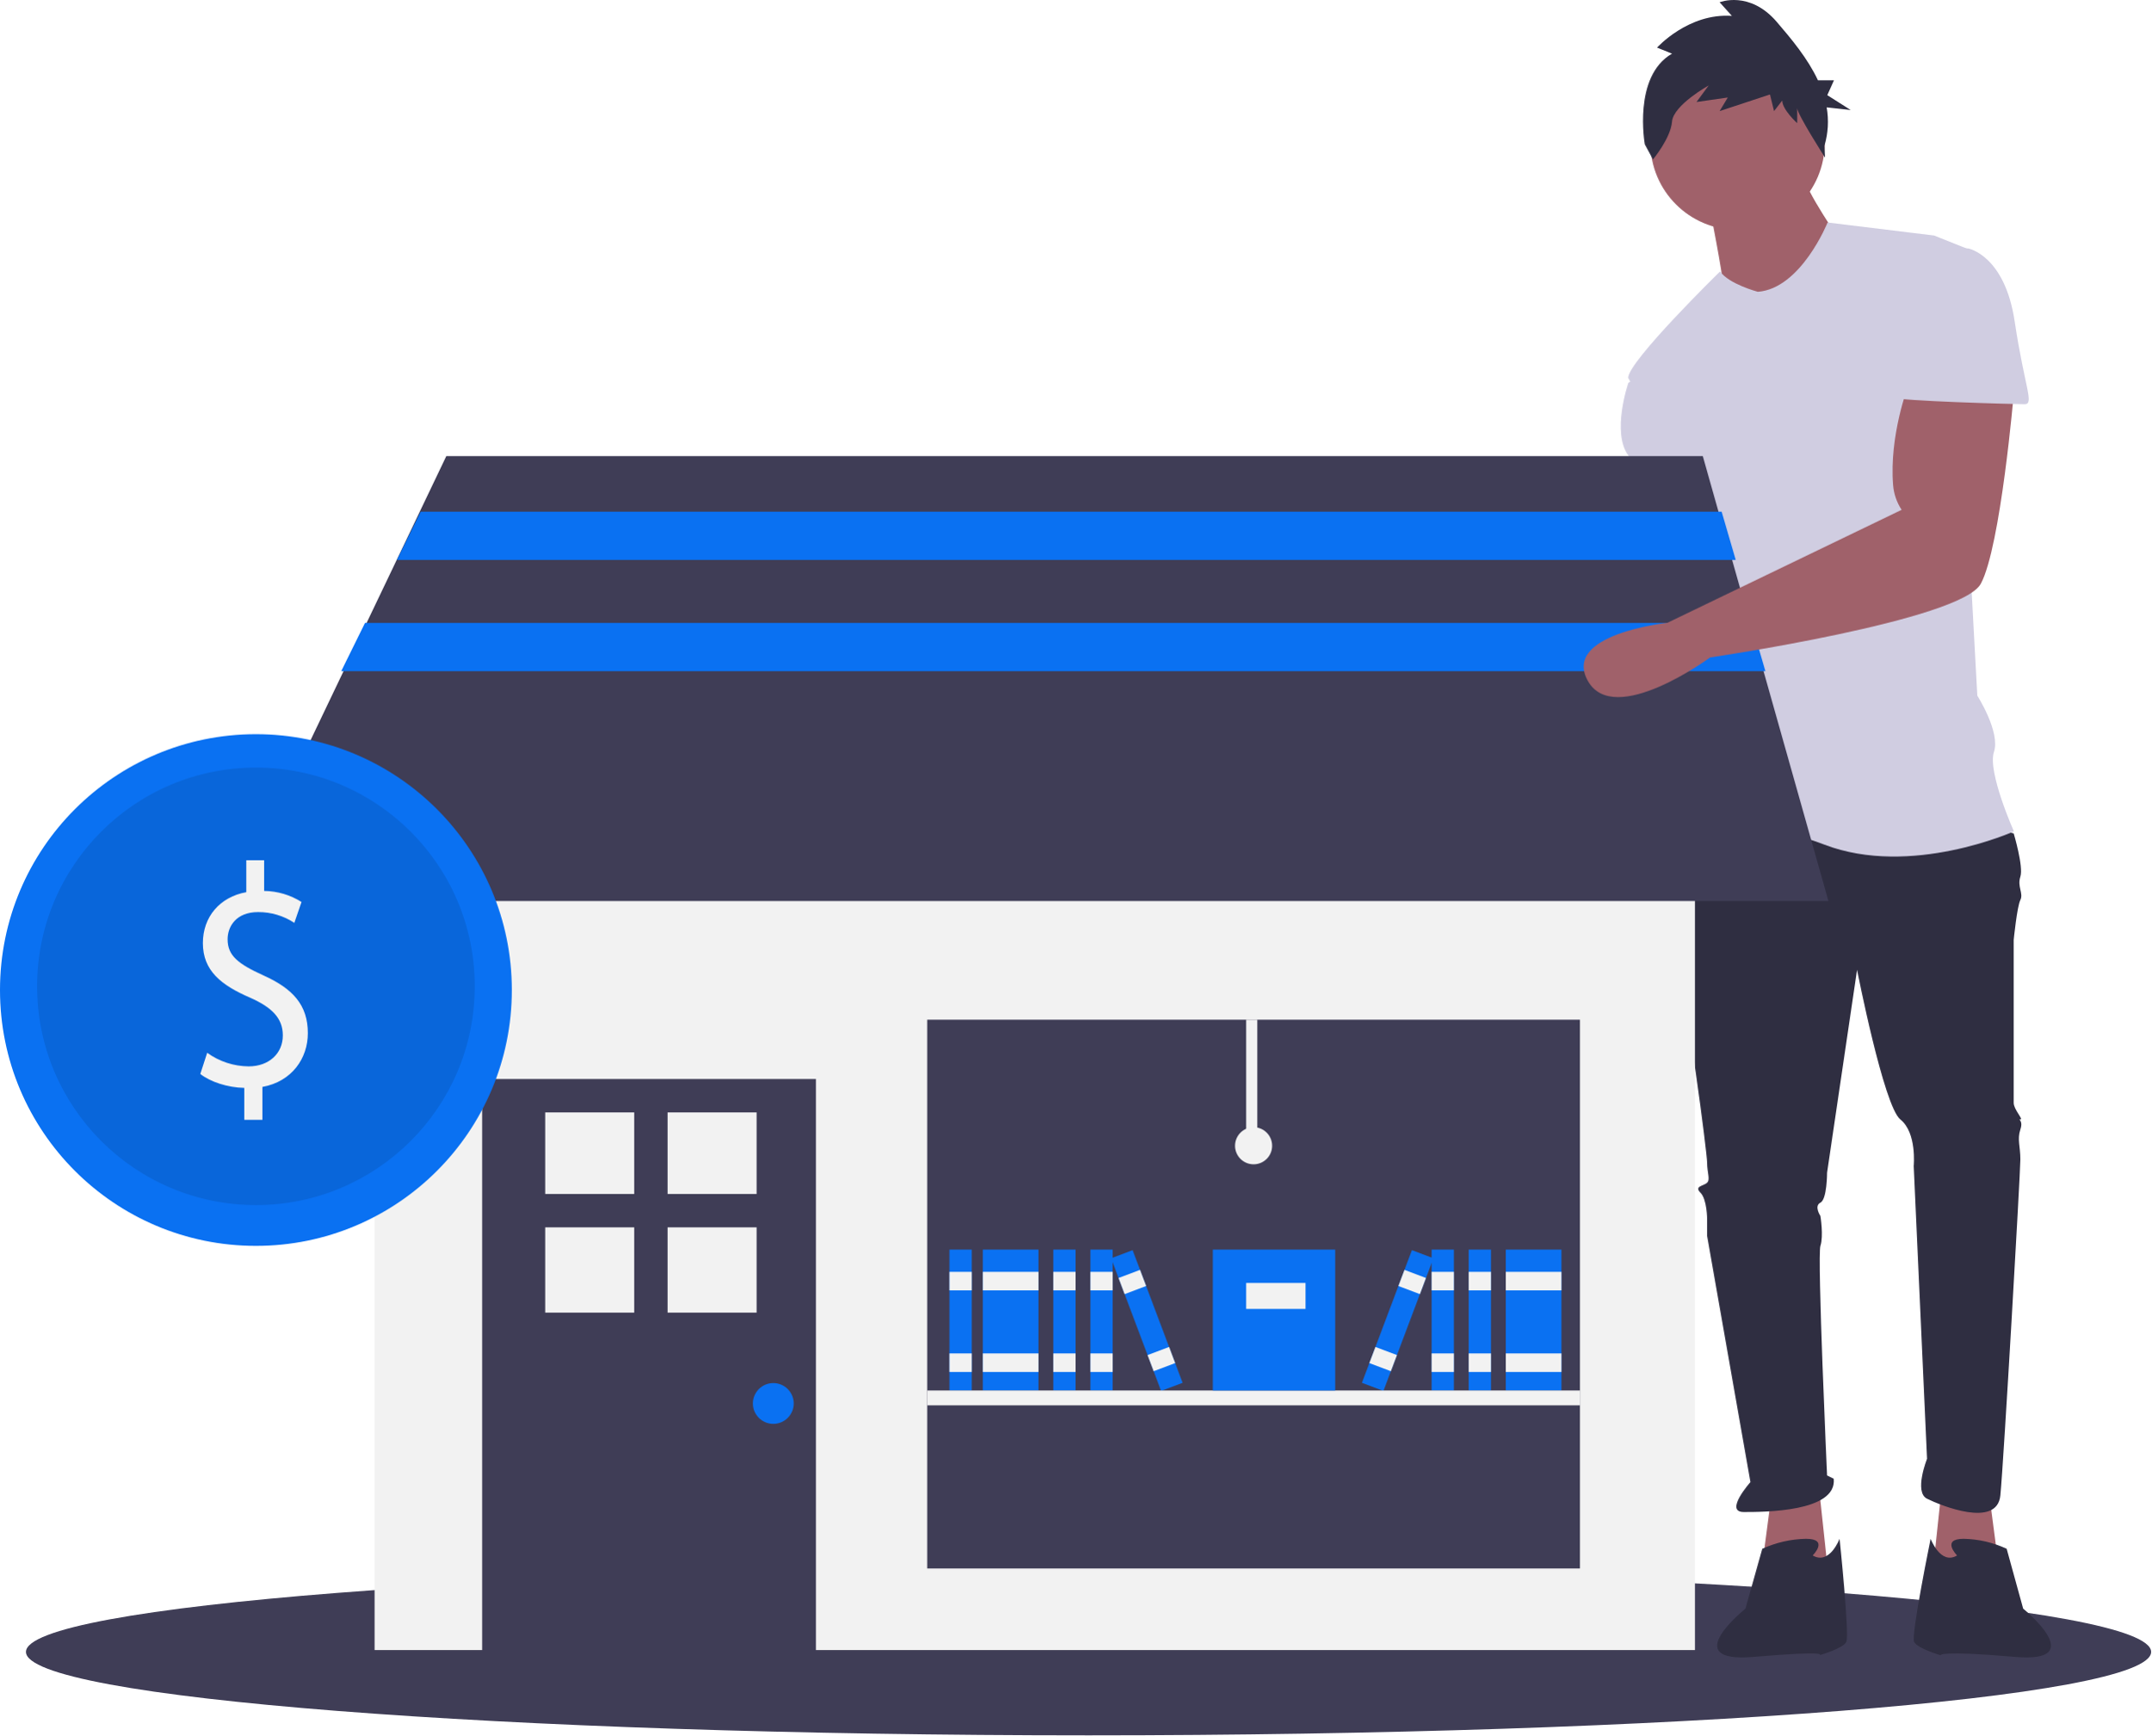
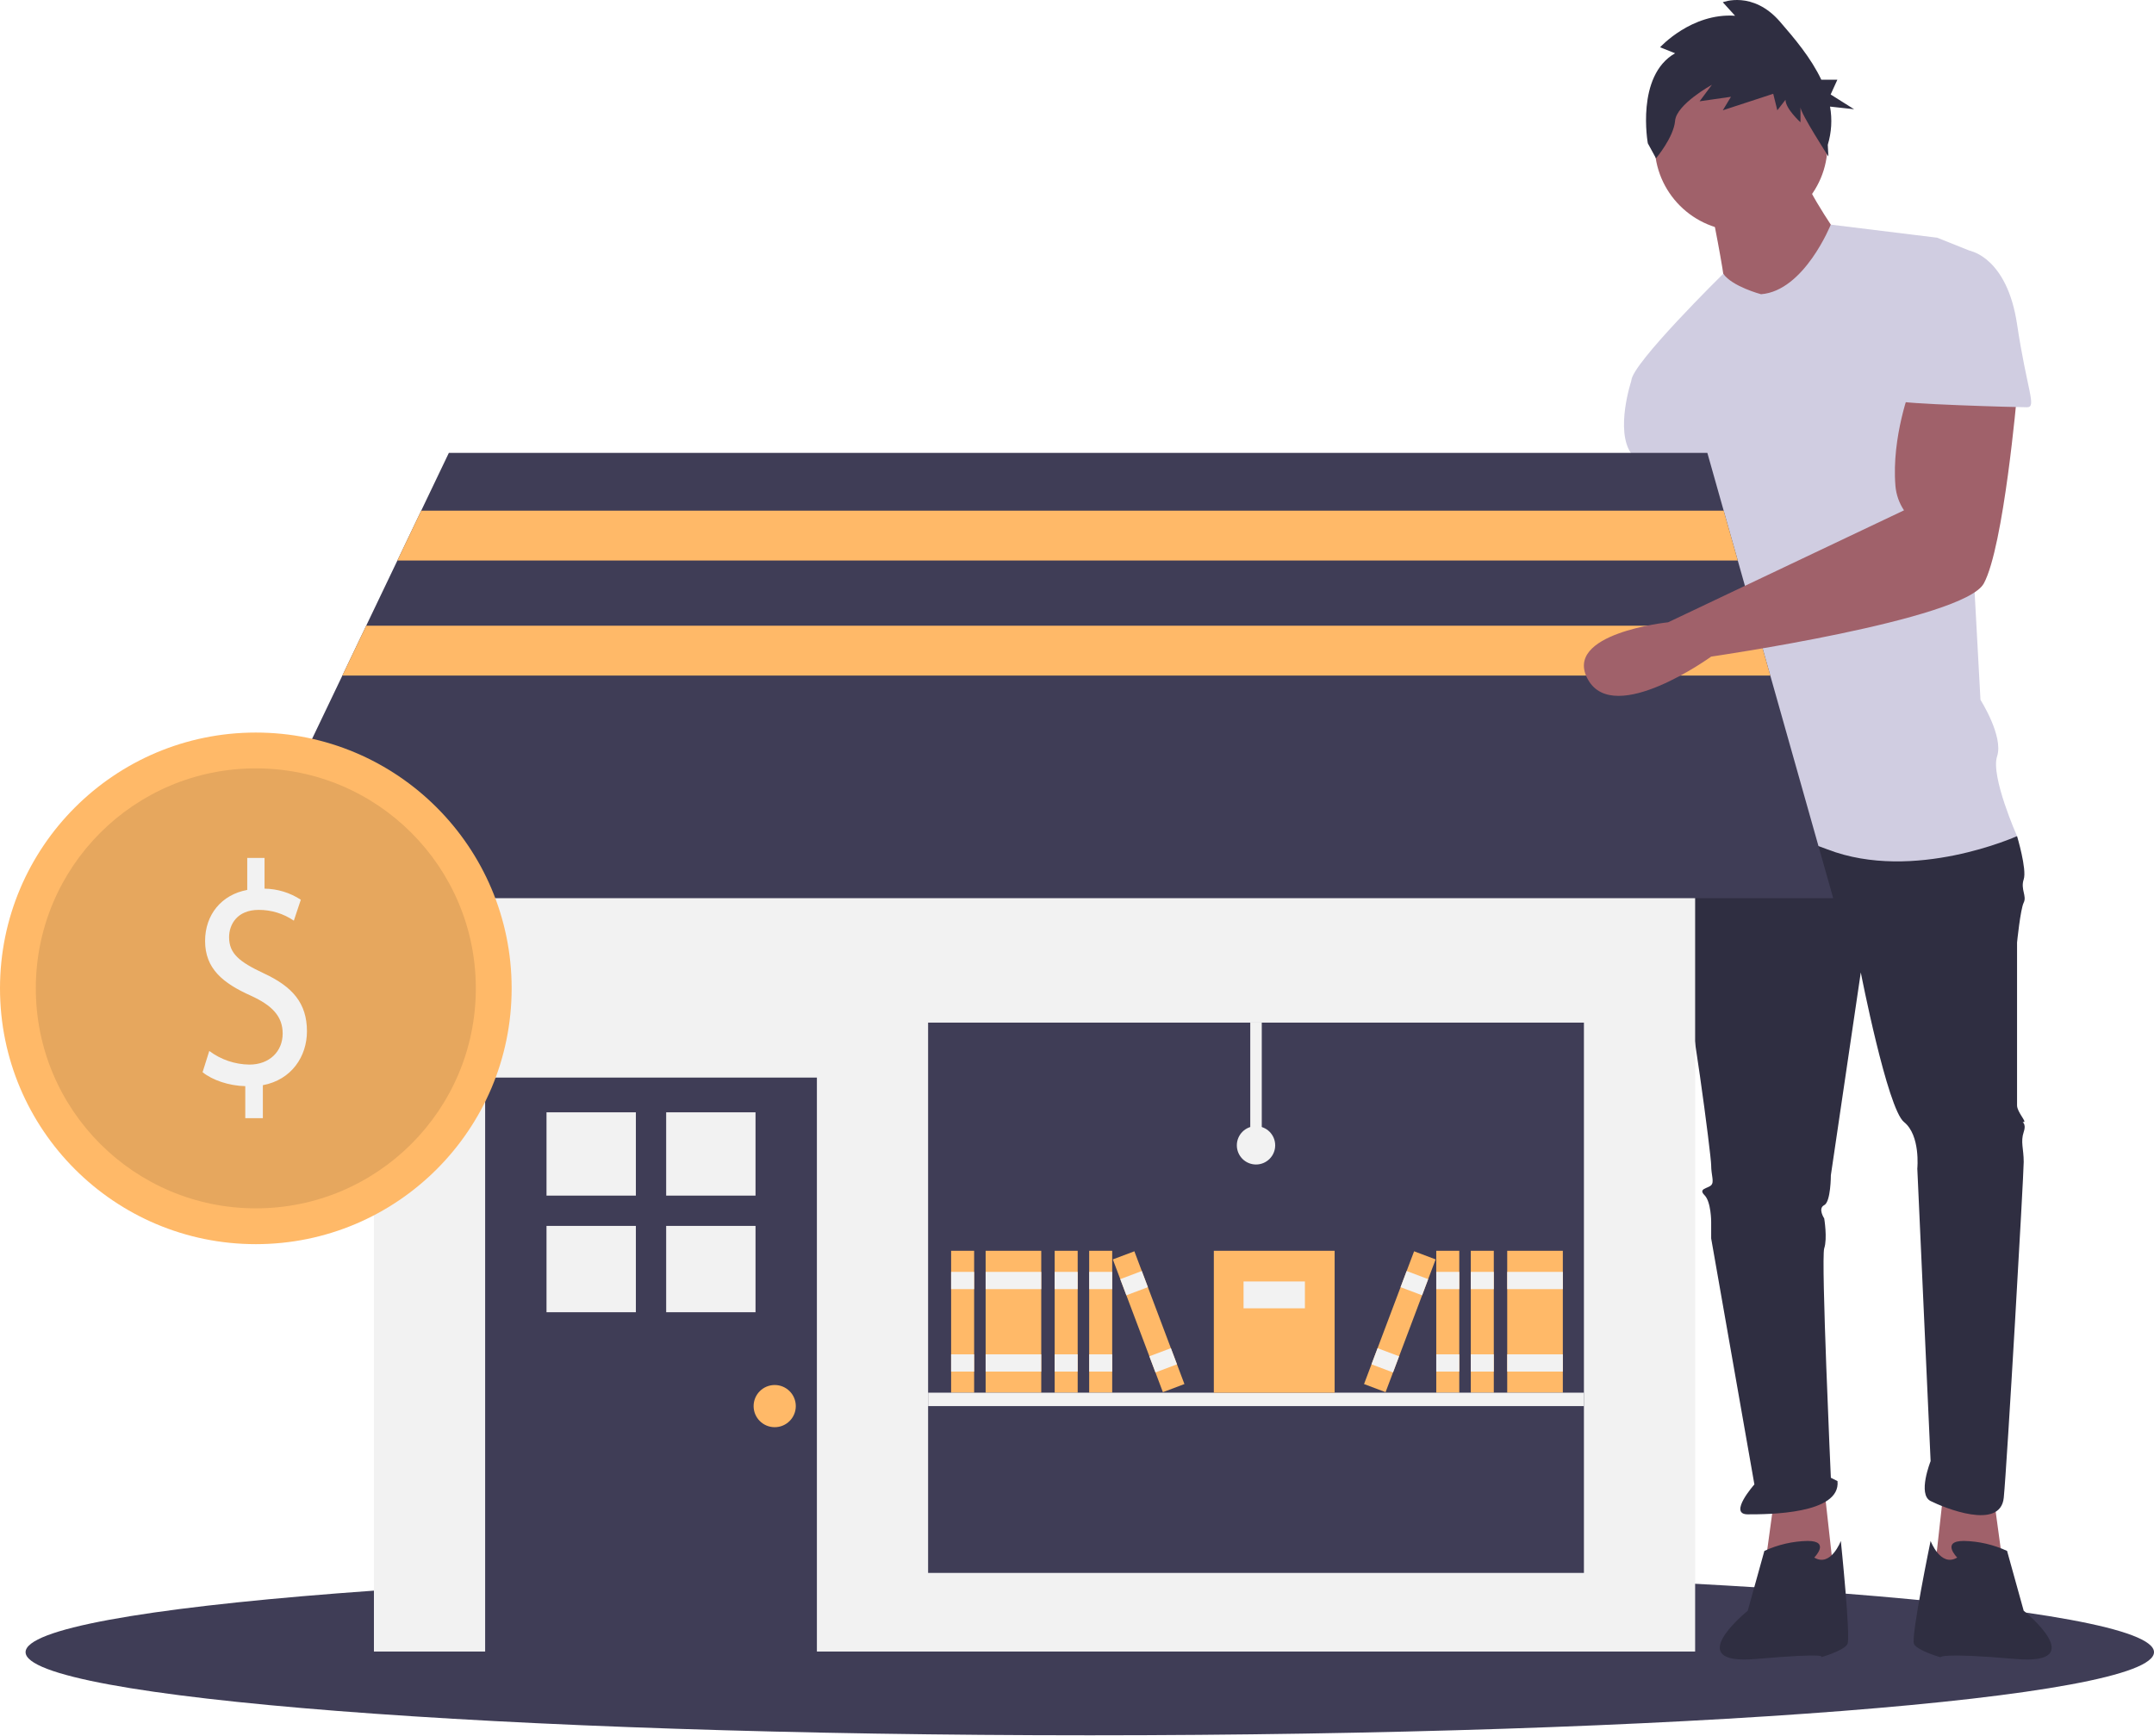
- <svg xmlns="http://www.w3.org/2000/svg" width="580px" height="468px" viewBox="0 0 580 468" version="1.1">
-   <g id="Page-1" stroke="none" stroke-width="1" fill="none" fill-rule="evenodd">
-     <g id="Desktop-HD" transform="translate(-730, -227)" fill-rule="nonzero">
-       <g id="business_shop" transform="translate(730, 227)">
-         <ellipse id="Oval" fill="#3F3D56" cx="293.5" cy="445.5" rx="286.5" ry="22.5" />
-         <polygon id="Path" fill="#A0616A" points="536.429 403.667 539 423.222 521 425 523.571 401" />
-         <path d="M448.038,133 C448.038,133 449.861,157.197 449.861,158.093 C449.861,158.989 437.101,220.824 437.101,220.824 C437.101,220.824 418.873,254.879 437.101,253.983 C455.329,253.086 449.861,221.721 449.861,221.721 L469,169.743 L460.797,133 L448.038,133 Z" id="Path" fill="#A0616A" />
-         <polygon id="Path" fill="#A0616A" points="477.571 403.667 475 423.222 493 425 490.429 401" />
-         <path d="M456.69,218.486 L452.198,224.765 C452.198,224.765 449.503,251.679 452.198,260.65 C454.893,269.621 460.284,310.889 460.284,313.58 C460.284,316.271 461.183,318.065 460.284,318.963 C459.386,319.86 456.69,319.86 458.487,321.654 C460.284,323.448 460.284,328.831 460.284,328.831 L460.284,333.316 L471.964,399.703 C471.964,399.703 464.777,407.777 470.167,407.777 C475.558,407.777 495.325,407.777 494.426,398.806 L492.629,397.909 C492.629,397.909 489.934,338.699 490.832,336.008 C491.731,333.316 490.832,327.934 490.832,327.934 C490.832,327.934 489.035,325.242 490.832,324.345 C492.629,323.448 492.629,316.271 492.629,316.271 L500.715,261.547 C500.715,261.547 507.903,298.329 512.396,301.917 C516.888,305.506 515.99,314.477 515.99,314.477 L519.583,393.423 C519.583,393.423 515.99,402.394 519.583,404.189 C523.177,405.983 538.451,412.263 539.35,403.291 C540.248,394.32 544.741,316.271 544.741,312.683 C544.741,309.094 543.842,307.3 544.741,304.609 C545.639,301.917 543.842,301.917 544.741,301.917 C545.639,301.917 542.944,299.226 542.944,297.432 L542.944,253.473 C542.944,253.473 543.842,244.502 544.741,242.708 C545.639,240.913 543.842,239.119 544.741,236.428 C545.639,233.737 542.944,224.765 542.944,224.765 L502.512,214 L456.69,218.486 Z" id="Path" fill="#2F2E41" />
-         <path d="M488.752,419.486 C488.752,419.486 493.283,415 486.939,415 C482.866,415.082 478.854,415.999 475.157,417.691 L470.625,433.84 C470.625,433.84 452.045,448.643 472.891,446.849 C493.737,445.055 490.564,446.401 490.564,446.401 C490.564,446.401 496.909,444.606 497.815,442.812 C498.721,441.018 496.002,415 496.002,415 C496.002,415 493.283,422.177 488.752,419.486 Z" id="Path" fill="#2F2E41" />
-         <path d="M527.683,419.486 C527.683,419.486 523.228,415 529.465,415 C533.47,415.082 537.414,415.999 541.049,417.691 L545.504,433.84 C545.504,433.84 563.77,448.643 543.276,446.849 C522.783,445.055 523.228,446.401 523.228,446.401 C523.228,446.401 516.991,444.606 516.1,442.812 C515.209,441.018 520.555,415 520.555,415 C520.555,415 523.228,422.177 527.683,419.486 Z" id="Path" fill="#2F2E41" />
-         <circle id="Oval" fill="#A0616A" cx="468.5" cy="38.5" r="23.5" />
-         <path d="M461,56.111 C461,56.111 464.6,74.333 464.6,77.067 C464.6,79.8 479.9,88 479.9,88 L497,66.133 C497,66.133 486.2,50.644 486.2,47 L461,56.111 Z" id="Path" fill="#A0616A" />
-         <path d="M473.966,78.691 C473.966,78.691 466.151,76.62 463.783,73.192 C463.783,73.192 439,97.439 439,101.903 L458.724,136.722 C458.724,136.722 458.724,149.221 460.517,150.113 C462.31,151.006 460.517,150.113 460.517,153.684 C460.517,157.256 455.138,180.468 456.931,184.039 C458.724,187.61 460.517,184.932 458.724,190.288 C456.931,195.645 452.448,224.214 452.448,224.214 C452.448,224.214 468.586,218.857 491.897,227.785 C515.207,236.713 543,224.214 543,224.214 C543,224.214 535.828,208.144 537.621,202.787 C539.414,197.431 533.138,187.61 533.138,187.61 L528.655,105.474 C528.655,105.474 534.931,68.871 530.448,67.085 L521.483,63.514 L492.772,60 C492.772,60 485.621,77.798 473.966,78.691 Z" id="Path" fill="#D0CDE1" />
-         <path d="M448.293,97 L439.053,103.239 C439.053,103.239 434.433,116.609 439.053,122.848 C443.673,129.087 445.521,138 445.521,138 L464,136.217 L448.293,97 Z" id="Path" fill="#D0CDE1" />
-         <path d="M450.821,14.468 L446.786,12.838 C446.786,12.838 455.223,3.463 466.962,4.278 L463.661,0.61 C463.661,0.61 471.731,-2.651 479.068,5.909 C482.925,10.408 487.387,15.697 490.169,21.655 L494.491,21.655 L492.687,25.663 L499,29.671 L492.521,28.951 C493.134,32.411 492.924,35.969 491.908,39.332 L492.081,42.5 C492.081,42.5 484.571,30.772 484.571,29.142 L484.571,33.218 C484.571,33.218 480.536,29.549 480.536,27.104 L478.334,29.957 L477.234,25.473 L463.661,29.957 L465.862,26.288 L457.424,27.511 L460.726,23.028 C460.726,23.028 451.188,28.326 450.821,32.81 C450.454,37.294 445.685,43 445.685,43 L443.484,38.924 C443.484,38.924 440.183,20.582 450.821,14.468 Z" id="Path" fill="#2F2E41" />
-         <rect id="Rectangle" fill="#F2F2F2" x="101" y="195" width="356" height="250" />
-         <rect id="Rectangle" fill="#3F3D56" x="130" y="291" width="90" height="156" />
-         <rect id="Rectangle" fill="#F2F2F2" x="147" y="300" width="24" height="22" />
-         <rect id="Rectangle" fill="#F2F2F2" x="180" y="300" width="24" height="22" />
-         <rect id="Rectangle" fill="#F2F2F2" x="147" y="331" width="24" height="23" />
-         <rect id="Rectangle" fill="#F2F2F2" x="180" y="331" width="24" height="23" />
-         <circle id="Oval" fill="#0A71F2" cx="208.5" cy="378.5" r="5.5" />
-         <rect id="Rectangle" fill="#3F3D56" x="250" y="275" width="176" height="148" />
-         <polygon id="Path" fill="#3F3D56" points="493 243 63 243 91.67 183 98.086 169.565 106.48 151.997 112.897 138.563 120.335 123 459.121 123 463.514 138.563 467.308 151.997 472.269 169.565 476.063 183" />
-         <rect id="Rectangle" fill="#0A71F2" x="256" y="337" width="6" height="38" />
-         <rect id="Rectangle" fill="#F2F2F2" x="256" y="343" width="6" height="5" />
-         <rect id="Rectangle" fill="#F2F2F2" x="256" y="365" width="6" height="5" />
-         <rect id="Rectangle" fill="#0A71F2" x="265" y="337" width="15" height="38" />
-         <rect id="Rectangle" fill="#F2F2F2" x="265" y="343" width="15" height="5" />
-         <rect id="Rectangle" fill="#F2F2F2" x="265" y="365" width="15" height="5" />
-         <rect id="Rectangle" fill="#0A71F2" x="284" y="337" width="6" height="38" />
-         <rect id="Rectangle" fill="#F2F2F2" x="284" y="343" width="6" height="5" />
-         <rect id="Rectangle" fill="#F2F2F2" x="284" y="365" width="6" height="5" />
-         <rect id="Rectangle" fill="#0A71F2" x="294" y="337" width="6" height="38" />
-         <rect id="Rectangle" fill="#F2F2F2" x="294" y="343" width="6" height="5" />
-         <rect id="Rectangle" fill="#F2F2F2" x="294" y="365" width="6" height="5" />
-         <polygon id="Rectangle" fill="#0A71F2" transform="translate(309.2228, 356.1362) rotate(-20.65411) translate(-309.2228, -356.1362) " points="306.13 337.023 312.326 337.021 312.315 375.25 306.12 375.251" />
-         <polygon id="Rectangle" fill="#F2F2F2" transform="translate(305.3079, 345.7422) rotate(-20.65411) translate(-305.3079, -345.7422) " points="302.211 343.418 308.406 343.417 308.405 348.066 302.21 348.068" />
-         <polygon id="Rectangle" fill="#F2F2F2" transform="translate(313.1377, 366.5303) rotate(-20.65411) translate(-313.1377, -366.5303) " points="310.041 364.206 316.236 364.205 316.235 368.854 310.039 368.856" />
-         <rect id="Rectangle" fill="#0A71F2" x="406" y="337" width="15" height="38" />
-         <rect id="Rectangle" fill="#F2F2F2" x="406" y="343" width="15" height="5" />
-         <rect id="Rectangle" fill="#F2F2F2" x="406" y="365" width="15" height="5" />
-         <rect id="Rectangle" fill="#0A71F2" x="396" y="337" width="6" height="38" />
-         <rect id="Rectangle" fill="#F2F2F2" x="396" y="343" width="6" height="5" />
-         <rect id="Rectangle" fill="#F2F2F2" x="396" y="365" width="6" height="5" />
-         <rect id="Rectangle" fill="#0A71F2" x="386" y="337" width="6" height="38" />
-         <rect id="Rectangle" fill="#F2F2F2" x="386" y="343" width="6" height="5" />
-         <rect id="Rectangle" fill="#F2F2F2" x="386" y="365" width="6" height="5" />
-         <polygon id="Rectangle" fill="#0A71F2" transform="translate(376.849, 356.1362) rotate(-69.34589) translate(-376.849, -356.1362) " points="357.736 353.044 395.964 353.033 395.962 359.229 357.734 359.239" />
-         <polygon id="Rectangle" fill="#F2F2F2" transform="translate(380.7639, 345.7422) rotate(-69.34589) translate(-380.7639, -345.7422) " points="378.44 342.645 383.089 342.644 383.088 348.839 378.438 348.841" />
-         <polygon id="Rectangle" fill="#F2F2F2" transform="translate(372.9342, 366.5303) rotate(-69.34589) translate(-372.9342, -366.5303) " points="370.61 363.433 375.26 363.432 375.258 369.627 370.609 369.629" />
-         <rect id="Rectangle" fill="#F2F2F2" x="250" y="375" width="176" height="4" />
-         <rect id="Rectangle" fill="#0A71F2" x="327" y="337" width="33" height="38" />
-         <rect id="Rectangle" fill="#F2F2F2" x="336" y="346" width="16" height="7" />
-         <rect id="Rectangle" fill="#F2F2F2" x="336" y="275" width="3" height="33" />
-         <circle id="Oval" fill="#F2F2F2" cx="338" cy="309" r="5" />
-         <polygon id="Path" fill="#0A71F2" points="468 151 107 151 113.419 138 464.204 138" />
-         <polygon id="Path" fill="#0A71F2" points="476 181 92 181 98.41 168 472.21 168" />
-         <path d="M514.508,104 C514.508,104 509.352,117.477 510.429,130.811 C510.626,133.198 511.417,135.496 512.727,137.487 L512.727,137.487 L449.56,167.97 C449.56,167.97 421.018,170.974 428.142,183.644 C435.265,196.315 461.085,177.309 461.085,177.309 C461.085,177.309 528.754,167.354 534.096,157.398 C539.438,147.442 543,105.81 543,105.81 L514.508,104 Z" id="Path" fill="#A0616A" />
-         <path d="M517.262,67 L530.681,67 C530.681,67 540.521,68.787 543.205,86.66 C545.888,104.532 548.572,109 545.888,109 C543.205,109 511,108.106 511,107.213 C511,106.319 517.262,67 517.262,67 Z" id="Path" fill="#D0CDE1" />
-         <circle id="Oval" fill="#0A71F2" cx="69" cy="267" r="69" />
-         <circle id="Oval" fill="#000000" opacity="0.1" cx="69" cy="266" r="59" />
-         <path d="M65.863,302 L65.863,293.389 C61.366,293.304 56.714,291.768 54,289.637 L55.861,283.925 C59.086,286.264 62.997,287.548 67.027,287.59 C72.532,287.59 76.254,284.095 76.254,279.235 C76.254,274.545 73.23,271.647 67.492,269.089 C59.583,265.678 54.698,261.756 54.698,254.339 C54.698,247.262 59.273,241.89 66.406,240.611 L66.406,232 L71.214,232 L71.214,240.27 C74.799,240.318 78.295,241.353 81.294,243.254 L79.355,248.882 C76.479,246.976 73.071,245.965 69.585,245.983 C63.615,245.983 61.366,249.905 61.366,253.315 C61.366,257.749 64.235,259.966 70.981,263.035 C78.968,266.616 83,271.05 83,278.638 C83,285.374 78.735,291.683 70.748,293.132 L70.748,302 L65.863,302 Z" id="Path" fill="#F2F2F2" />
-       </g>
-     </g>
-   </g>
+ <svg xmlns="http://www.w3.org/2000/svg" id="b582dbfc-ed60-4217-aa06-1e10ec960023" data-name="Layer 1" width="842" height="678.376" viewBox="0 0 842 678.376">
+   <ellipse cx="426" cy="645.876" rx="416" ry="32.5" fill="#3f3d56" />
+   <polygon points="779.369 585.5 783.268 614.093 755.975 616.692 759.874 581.601 779.369 585.5" fill="#a0616a" />
+   <path d="M829.702,303.812s2.599,35.091,2.599,36.391S814.106,431.18,814.106,431.18s-25.993,49.387,0,48.088,18.195-46.788,18.195-46.788l27.293-75.381-11.697-53.286Z" transform="translate(-179 -110.8118)" fill="#a0616a" />
+   <polygon points="693.591 585.5 689.692 614.093 716.985 616.692 713.086 581.601 693.591 585.5" fill="#a0616a" />
+   <path d="M842.698,428.581l-6.498,9.098s-3.899,38.99,0,51.987,11.697,72.781,11.697,76.68,1.3,6.498,0,7.798-5.199,1.3-2.599,3.899,2.599,10.397,2.599,10.397V594.938l16.896,96.175s-10.397,11.697-2.599,11.697,36.391,0,35.091-12.997l-2.599-1.3s-3.899-85.778-2.599-89.677,0-11.697,0-11.697-2.599-3.899,0-5.199,2.599-11.697,2.599-11.697l11.697-79.28s10.397,53.286,16.896,58.485,5.199,18.195,5.199,18.195l5.199,114.371s-5.199,12.997,0,15.596,27.293,11.697,28.593-1.3,7.798-126.068,7.798-131.266-1.3-7.798,0-11.697-1.3-3.899,0-3.899-2.599-3.899-2.599-6.498V479.268s1.3-12.997,2.599-15.596-1.3-5.199,0-9.098-2.599-16.896-2.599-16.896l-58.485-15.596Z" transform="translate(-179 -110.8118)" fill="#2f2e41" />
+   <path d="M888.187,719.706s6.498-6.498-2.599-6.498a42.303,42.303,0,0,0-16.896,3.899l-6.498,23.394S835.55,761.945,865.442,759.346s25.344-.65,25.344-.65,9.098-2.599,10.397-5.199-2.599-40.29-2.599-40.29S894.685,723.605,888.187,719.706Z" transform="translate(-179 -110.8118)" fill="#2f2e41" />
+   <path d="M944.072,719.706s-6.498-6.498,2.599-6.498a42.303,42.303,0,0,1,16.896,3.899l6.498,23.394s26.643,21.445-3.249,18.845-29.243-.65-29.243-.65-9.098-2.599-10.397-5.199,6.498-40.29,6.498-40.29S937.574,723.605,944.072,719.706Z" transform="translate(-179 -110.8118)" fill="#2f2e41" />
+   <circle cx="680.594" cy="56.536" r="33.791" fill="#a0616a" />
+   <path d="M847.897,192.041s5.199,25.993,5.199,29.892,22.094,15.596,22.094,15.596l24.694-31.192s-15.596-22.094-15.596-27.293Z" transform="translate(-179 -110.8118)" fill="#a0616a" />
+   <path d="M867.392,225.832s-11.328-3.015-14.761-8.006c0,0-35.926,35.299-35.926,41.797l28.593,50.687s0,18.195,2.599,19.495,0,0,0,5.199-7.798,38.99-5.199,44.189,5.199,1.3,2.599,9.098-9.098,49.387-9.098,49.387,23.394-7.798,57.185,5.199,74.081-5.199,74.081-5.199-10.397-23.394-7.798-31.192-6.498-22.094-6.498-22.094l-6.498-119.569s9.098-53.286,2.599-55.886L936.274,203.738l-41.621-5.115S884.288,224.533,867.392,225.832Z" transform="translate(-179 -110.8118)" fill="#d0cde1" />
+   <path d="M829.702,250.526l-12.997,9.098s-6.498,19.495,0,28.593,9.098,22.094,9.098,22.094l25.993-2.599Z" transform="translate(-179 -110.8118)" fill="#d0cde1" />
+   <path d="M833.794,131.636l-5.862-2.347s12.256-13.493,29.308-12.32l-4.796-5.28s11.723-4.693,22.38,7.626c5.602,6.476,12.084,14.089,16.125,22.664h6.277l-2.62,5.769,9.17,5.769-9.412-1.036a31.921,31.921,0,0,1-.89,14.94l.252,4.56s-10.91-16.879-10.91-19.226v5.867s-5.862-5.28-5.862-8.8l-3.197,4.107-1.599-6.453-19.716,6.453,3.197-5.28-12.256,1.76,4.796-6.453s-13.854,7.627-14.387,14.08c-.533,6.453-7.46,14.666-7.46,14.666l-3.197-5.867S818.341,140.435,833.794,131.636Z" transform="translate(-179 -110.8118)" fill="#2f2e41" />
+   <rect x="146.169" y="282.832" width="516.463" height="362.798" fill="#f2f2f2" />
+   <rect x="189.645" y="421.256" width="129.678" height="226.374" fill="#3f3d56" />
+   <rect x="213.632" y="434.837" width="34.932" height="32.563" fill="#f2f2f2" />
+   <rect x="260.405" y="434.837" width="34.932" height="32.563" fill="#f2f2f2" />
+   <rect x="213.632" y="479.241" width="34.932" height="33.748" fill="#f2f2f2" />
+   <rect x="260.405" y="479.241" width="34.932" height="33.748" fill="#f2f2f2" />
+   <circle cx="302.832" cy="549.684" r="8.245" fill="#ffb968" />
+   <rect x="362.799" y="399.767" width="256.357" height="215.13" fill="#3f3d56" />
+   <polygon points="716.602 351.134 92.199 351.134 133.831 264.092 143.148 244.603 155.337 219.117 164.654 199.628 175.455 177.051 667.407 177.051 673.786 199.628 679.295 219.117 686.499 244.603 692.008 264.092 716.602 351.134" fill="#3f3d56" />
+   <rect x="371.794" y="488.967" width="8.995" height="55.469" fill="#ffb968" />
+   <rect x="371.794" y="497.213" width="8.995" height="6.746" fill="#f2f2f2" />
+   <rect x="371.794" y="529.445" width="8.995" height="6.746" fill="#f2f2f2" />
+   <rect x="385.286" y="488.967" width="21.738" height="55.469" fill="#ffb968" />
+   <rect x="385.286" y="497.213" width="21.738" height="6.746" fill="#f2f2f2" />
+   <rect x="385.286" y="529.445" width="21.738" height="6.746" fill="#f2f2f2" />
+   <rect x="412.271" y="488.967" width="8.995" height="55.469" fill="#ffb968" />
+   <rect x="412.271" y="497.213" width="8.995" height="6.746" fill="#f2f2f2" />
+   <rect x="412.271" y="529.445" width="8.995" height="6.746" fill="#f2f2f2" />
+   <rect x="425.764" y="488.967" width="8.995" height="55.469" fill="#ffb968" />
+   <rect x="425.764" y="497.213" width="8.995" height="6.746" fill="#f2f2f2" />
+   <rect x="425.764" y="529.445" width="8.995" height="6.746" fill="#f2f2f2" />
+   <rect x="623.503" y="599.779" width="8.995" height="55.469" transform="translate(-359.9765 151.0324) rotate(-20.65411)" fill="#ffb968" />
+   <rect x="617.819" y="609.06" width="8.995" height="6.746" transform="translate(-355.0227 148.058) rotate(-20.65411)" fill="#f2f2f2" />
+   <rect x="629.188" y="639.221" width="8.995" height="6.746" transform="translate(-364.9303 154.0067) rotate(-20.65411)" fill="#f2f2f2" />
+   <rect x="589.173" y="488.967" width="21.738" height="55.469" fill="#ffb968" />
+   <rect x="589.173" y="497.213" width="21.738" height="6.746" fill="#f2f2f2" />
+   <rect x="589.173" y="529.445" width="21.738" height="6.746" fill="#f2f2f2" />
+   <rect x="574.931" y="488.967" width="8.995" height="55.469" fill="#ffb968" />
+   <rect x="574.931" y="497.213" width="8.995" height="6.746" fill="#f2f2f2" />
+   <rect x="574.931" y="529.445" width="8.995" height="6.746" fill="#f2f2f2" />
+   <rect x="561.438" y="488.967" width="8.995" height="55.469" fill="#ffb968" />
+   <rect x="561.438" y="497.213" width="8.995" height="6.746" fill="#f2f2f2" />
+   <rect x="561.438" y="529.445" width="8.995" height="6.746" fill="#f2f2f2" />
+   <rect x="698.462" y="623.016" width="55.469" height="8.995" transform="translate(-296.1332 974.883) rotate(-69.34589)" fill="#ffb968" />
+   <rect x="728.508" y="607.936" width="6.746" height="8.995" transform="translate(-278.3428 970.4412) rotate(-69.34589)" fill="#f2f2f2" />
+   <rect x="717.138" y="638.096" width="6.746" height="8.995" transform="translate(-313.9237 979.3249) rotate(-69.34589)" fill="#f2f2f2" />
+   <rect x="362.799" y="544.437" width="256.357" height="5.247" fill="#f2f2f2" />
+   <rect x="474.487" y="488.967" width="47.224" height="55.469" fill="#ffb968" />
+   <rect x="486.105" y="500.961" width="23.987" height="10.494" fill="#f2f2f2" />
+   <rect x="488.729" y="399.767" width="4.497" height="47.973" fill="#f2f2f2" />
+   <circle cx="490.977" cy="447.74" r="7.496" fill="#f2f2f2" />
+   <polygon points="679.295 219.117 155.337 219.117 164.654 199.628 673.786 199.628 679.295 219.117" fill="#ffb968" />
+   <polygon points="692.008 264.092 133.831 264.092 143.148 244.603 686.499 244.603 692.008 264.092" fill="#ffb968" />
+   <path d="M925.877,262.223s-7.526,19.353-5.954,38.501a20.293,20.293,0,0,0,3.355,9.587h0L831.073,354.085s-41.662,4.313-31.264,22.509,48.088-9.098,48.088-9.098,98.775-14.296,106.573-28.593,12.997-74.081,12.997-74.081Z" transform="translate(-179 -110.8118)" fill="#a0616a" />
+   <path d="M929.776,208.937h19.495s14.296,2.599,18.195,28.593,7.798,32.492,3.899,32.492-50.687-1.3-50.687-2.599S929.776,208.937,929.776,208.937Z" transform="translate(-179 -110.8118)" fill="#d0cde1" />
+   <circle cx="100" cy="386.376" r="100" fill="#ffb968" />
+   <circle cx="100" cy="386.376" r="86" opacity="0.1" />
+   <path d="M274.879,547.936V535.419c-6.327-.123-12.873-2.355-16.691-5.453l2.618-8.303a26.681,26.681,0,0,0,15.709,5.329c7.746,0,12.982-5.081,12.982-12.145,0-6.816-4.255-11.03-12.328-14.748-11.128-4.957-18-10.658-18-21.44,0-10.287,6.437-18.094,16.473-19.953V446.188h6.764v12.021A26.543,26.543,0,0,1,296.589,462.547l-2.728,8.18a24.107,24.107,0,0,0-13.746-4.214c-8.4,0-11.564,5.701-11.564,10.658,0,6.444,4.036,9.666,13.528,14.128,11.236,5.205,16.909,11.649,16.909,22.679,0,9.79-6,18.962-17.237,21.068v12.89Z" transform="translate(-179 -110.8118)" fill="#f2f2f2" />
</svg>
